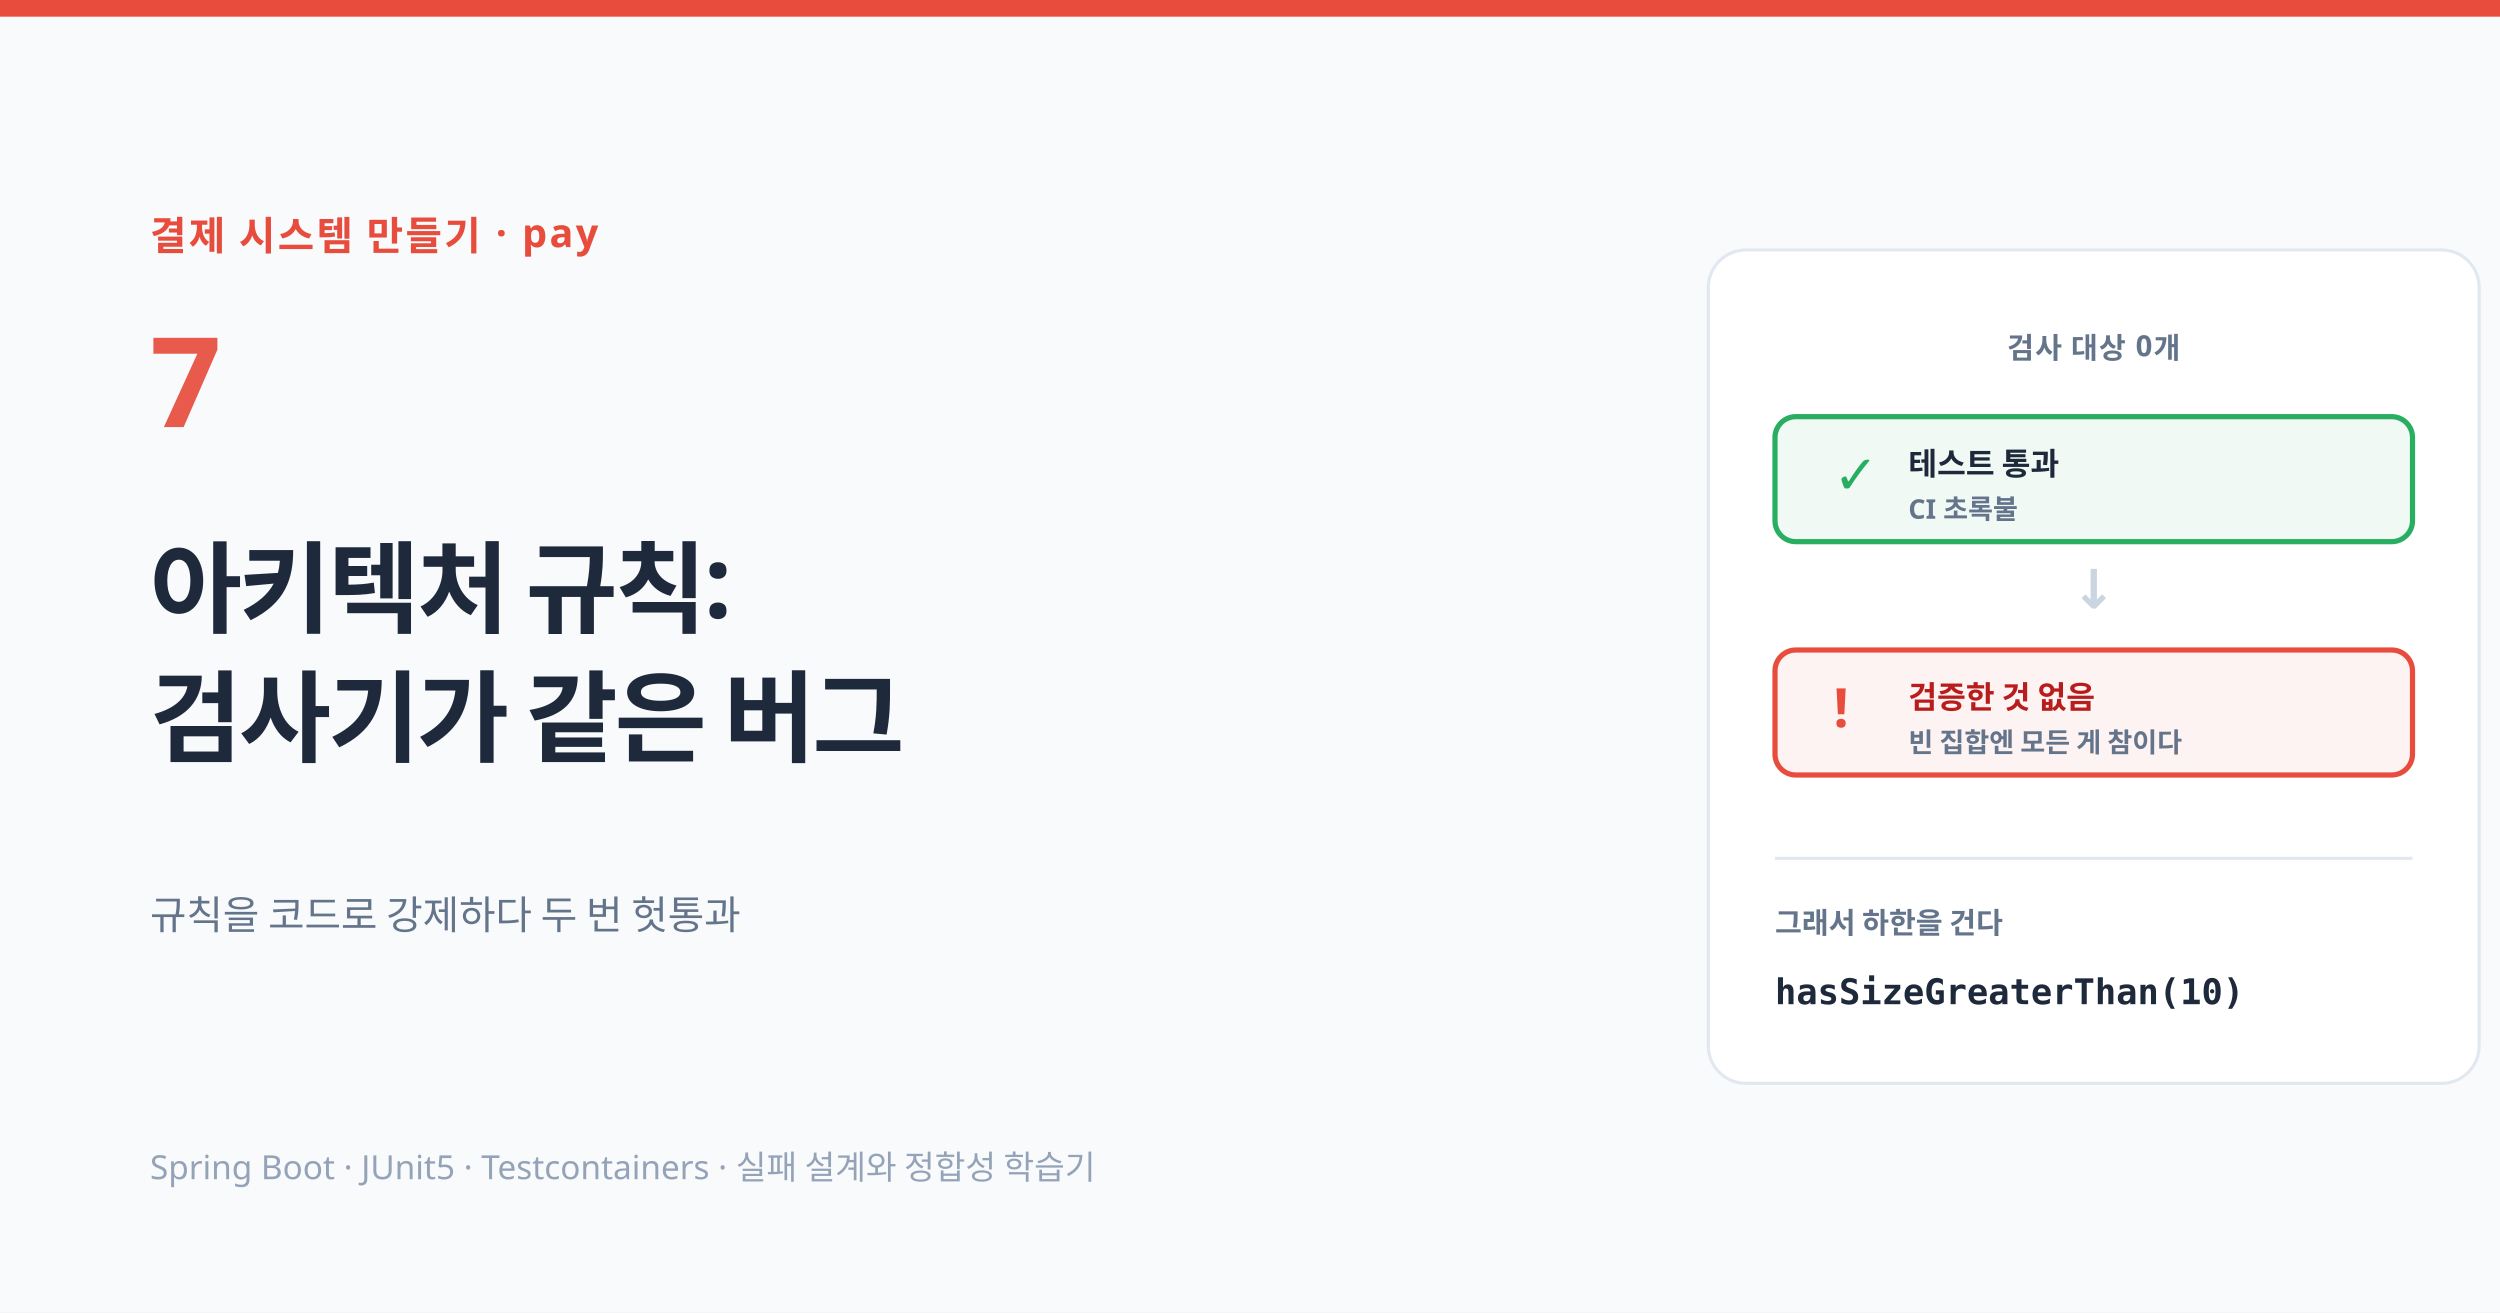
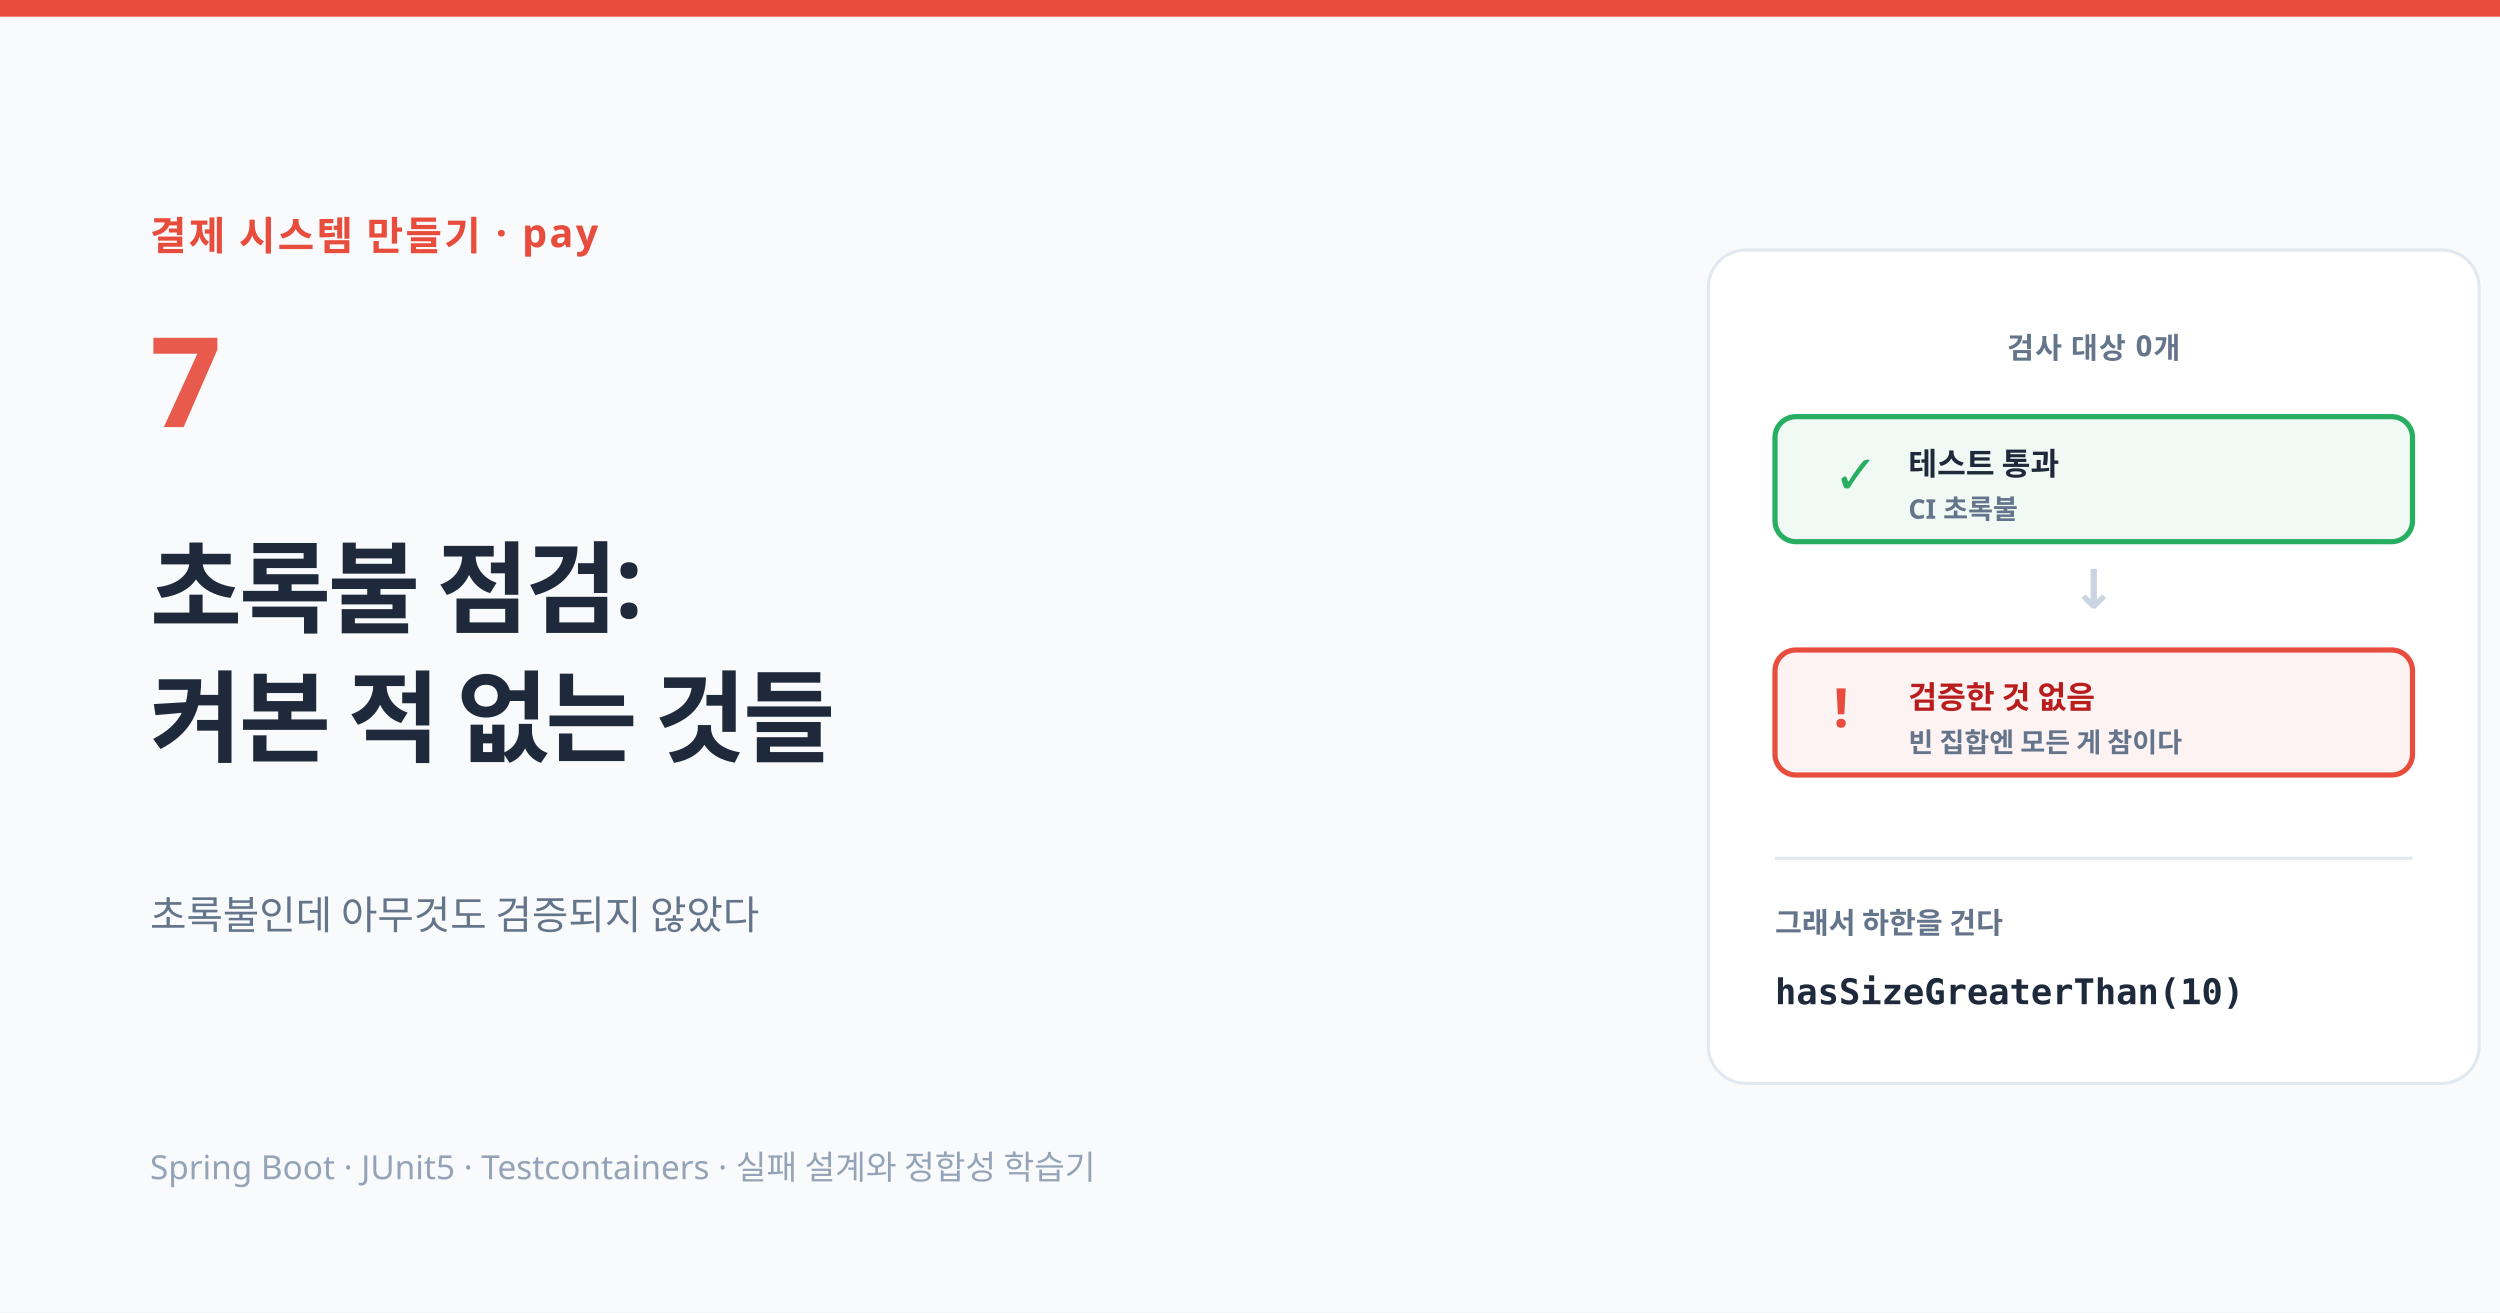
<svg xmlns="http://www.w3.org/2000/svg" viewBox="0 0 1200 630" font-family="'Pretendard', 'Apple SD Gothic Neo', system-ui, sans-serif">
  <rect width="1200" height="630" fill="#f8fafb" />
  <rect width="1200" height="8" fill="#e74c3c" />
  <rect x="820" y="120" width="370" height="400" rx="18" fill="#ffffff" stroke="#e2e8f0" stroke-width="1.5" />
  <text x="1005" y="172" text-anchor="middle" font-size="14" font-weight="700" fill="#64748b" letter-spacing="0.04em">검사 대상 0개</text>
  <rect x="852" y="200" width="306" height="60" rx="10" fill="#27ae6010" stroke="#27ae60" stroke-width="2.5" />
  <text x="880" y="237" font-size="26" font-weight="900" fill="#27ae60">✓</text>
  <text x="916" y="228" font-size="15" font-weight="800" fill="#1e293b">테스트 통과</text>
  <text x="916" y="249" font-size="13" font-weight="600" fill="#64748b">CI 초록불</text>
  <text x="1005" y="292" text-anchor="middle" font-size="26" font-weight="900" fill="#cbd5e1">↓</text>
  <rect x="852" y="312" width="306" height="60" rx="10" fill="#e74c3c10" stroke="#e74c3c" stroke-width="2.5" />
  <text x="880" y="349" font-size="26" font-weight="900" fill="#e74c3c">!</text>
  <text x="916" y="340" font-size="15" font-weight="800" fill="#b91c1c">검증한 것 없음</text>
  <text x="916" y="361" font-size="13" font-weight="600" fill="#64748b">빈 집합엔 모든 게 참이다</text>
  <line x1="852" y1="412" x2="1158" y2="412" stroke="#e2e8f0" stroke-width="1.5" />
  <text x="852" y="448" font-size="14" font-weight="700" fill="#64748b">그래서 하한을 건다</text>
  <text x="852" y="482" font-size="17" font-weight="800" fill="#1e293b" font-family="ui-monospace, monospace">hasSizeGreaterThan(10)</text>
  <text x="72" y="120" font-size="19" font-weight="700" fill="#e74c3c" letter-spacing="0.06em">결제 시스템 만들기 · pay</text>
  <text x="72" y="205" font-size="60" font-weight="900" fill="#e74c3c" opacity="0.92">7</text>
-   <text x="72" y="300" font-size="48" font-weight="800" fill="#1e293b" letter-spacing="-0.03em">아키텍처 규칙:</text>
-   <text x="72" y="362" font-size="48" font-weight="800" fill="#1e293b" letter-spacing="-0.03em">검사기가 같은 버그</text>
-   <text x="72" y="446" font-size="19" fill="#64748b">규칙을 코드로 강제하다 두 번 헛통과</text>
+   <text x="72" y="300" font-size="48" font-weight="800" fill="#1e293b" letter-spacing="-0.03em">초록불 점검:</text>
+   <text x="72" y="362" font-size="48" font-weight="800" fill="#1e293b" letter-spacing="-0.03em">켜본 적 없는 것들</text>
+   <text x="72" y="446" font-size="19" fill="#64748b">초록불인데 아무것도 검증되지 않았다</text>
  <text x="72" y="566" font-size="16" fill="#94a3b8">Spring Boot · JUnit5 · Testcontainers · 실패 설계와 정합성 학습기</text>
</svg>
